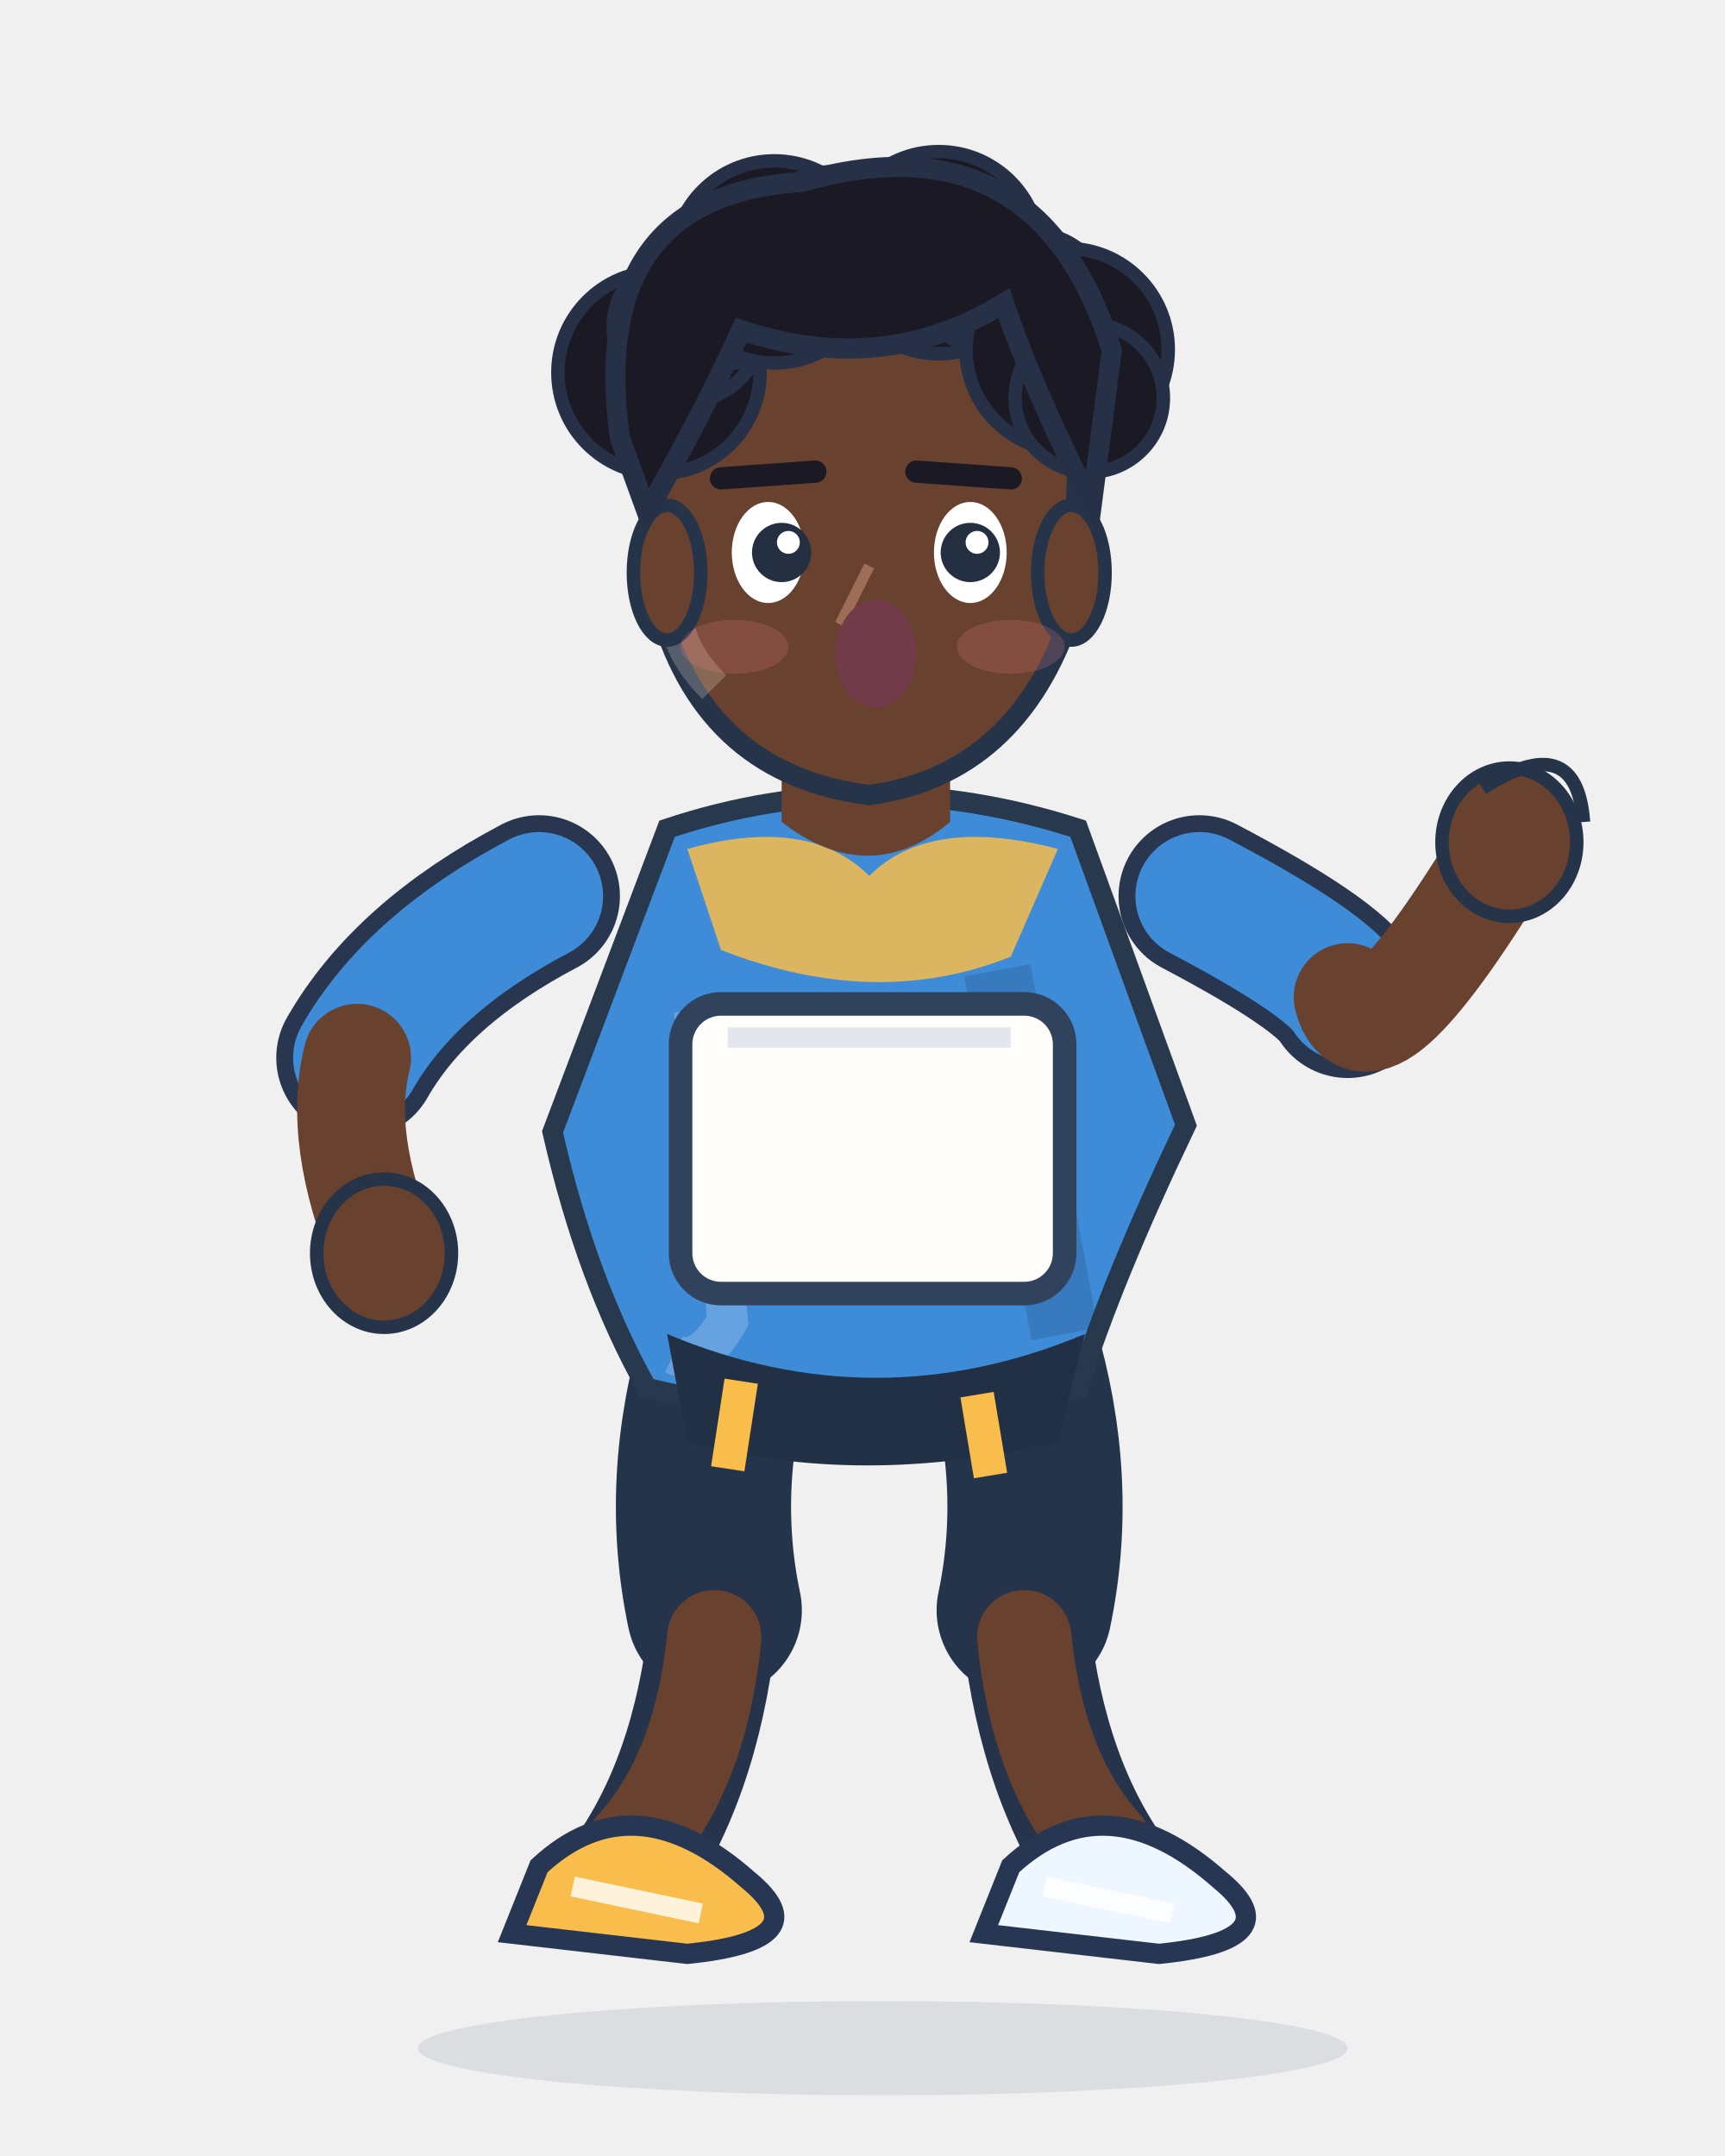
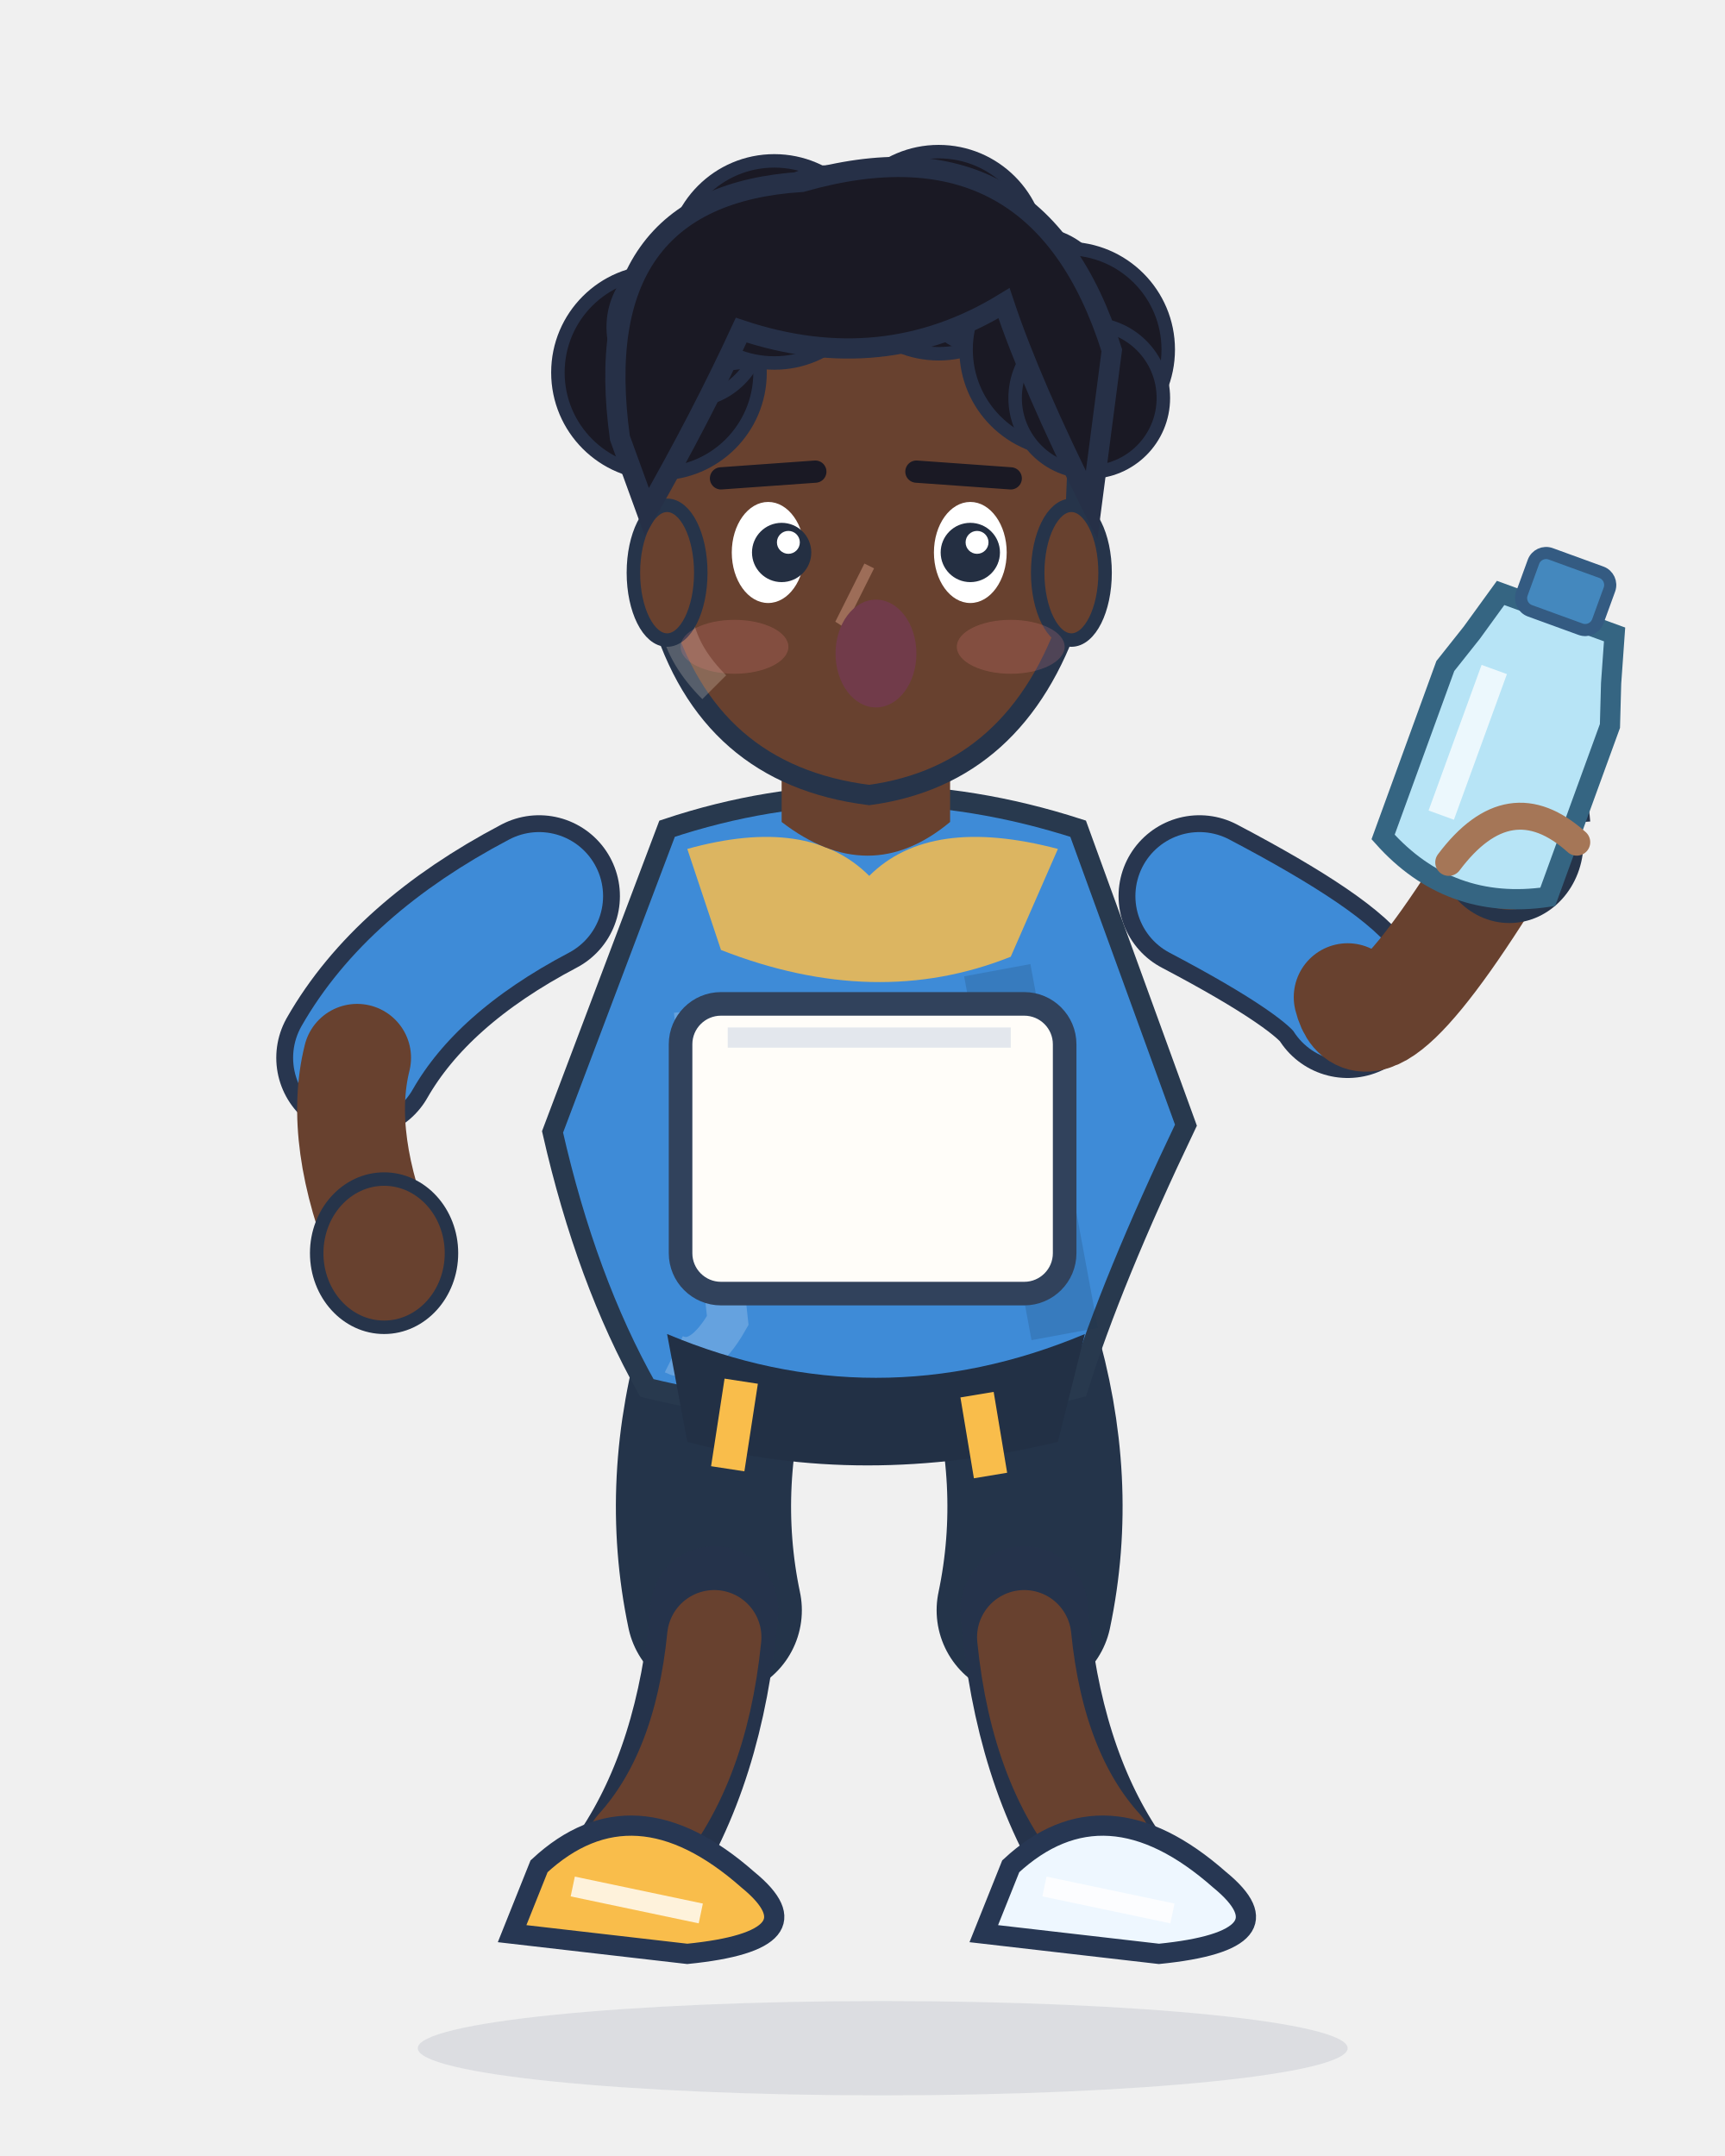
<svg xmlns="http://www.w3.org/2000/svg" width="256" height="320" viewBox="0 0 256 320" role="img" aria-label="TZ female catch">
  <g id="body_03_pose" transform="translate(0 0)">
    <ellipse cx="131" cy="304" rx="69" ry="7" fill="#26385c" opacity=".10" />
    <g id="legs">
      <g id="leg_left">
        <path d="M108 200 Q102 220 106 239" stroke="#24344a" stroke-width="26" stroke-linecap="round" fill="none" />
        <path d="M106 239 Q104 262 94 277" stroke="#25334b" stroke-width="19" stroke-linecap="round" fill="none" />
        <path d="M106 243 Q104 263 94 274" stroke="#68412f" stroke-width="14" stroke-linecap="round" fill="none" />
        <path d="M80 277 Q94 264 111 279 Q122 288 102 290 L76 287Z" fill="#f9bd4b" stroke="#273753" stroke-width="3" />
        <path d="M85 280 L104 284" stroke="#ffffff" stroke-width="3" opacity=".8" />
      </g>
      <g id="leg_right">
        <path d="M150 200 Q156 220 152 239" stroke="#24344a" stroke-width="26" stroke-linecap="round" fill="none" />
        <path d="M152 239 Q154 262 164 277" stroke="#25334b" stroke-width="19" stroke-linecap="round" fill="none" />
        <path d="M152 243 Q154 263 164 274" stroke="#68412f" stroke-width="14" stroke-linecap="round" fill="none" />
        <path d="M150 277 Q164 264 181 279 Q192 288 172 290 L146 287Z" fill="#eef7ff" stroke="#273753" stroke-width="3" />
        <path d="M155 280 L174 284" stroke="#ffffff" stroke-width="3" opacity=".8" />
      </g>
    </g>
    <g id="arm_left">
      <path d="M80 133 Q61 143 53 157" fill="none" stroke="#28364f" stroke-width="24" stroke-linecap="round" />
      <path d="M80 133 Q61 143 53 157" fill="none" stroke="#3e8bd7" stroke-width="19" stroke-linecap="round" />
      <path d="M53 157 Q50 169 57 186" stroke="#68412f" stroke-width="16" stroke-linecap="round" fill="none" />
      <ellipse cx="57" cy="186" rx="10" ry="11" fill="#68412f" stroke="#26344a" stroke-width="2" />
    </g>
    <g id="torso">
      <path d="M99 123 Q129 113 160 123 L176 167 Q165 190 160 206 Q129 214 96 206 Q87 190 82 168Z" fill="#3e8bd7" stroke="#28394e" stroke-width="3" />
      <path d="M102 126 Q120 121 129 130 Q138 121 157 126 L150 142 Q130 150 107 141Z" fill="#f9bd4b" opacity=".84" />
      <path d="M103 150 L108 196 Q104 203 100 201" stroke="#fff" stroke-opacity=".20" stroke-width="6" fill="none" />
      <path d="M148 144 L158 198" stroke="#193451" stroke-opacity=".18" stroke-width="10" fill="none" />
      <path d="M116 113 L116 122 Q129 132 141 122 L141 111Z" fill="#68412f" />
      <path d="M99 198 Q130 211 161 198 L157 214 Q128 221 102 214Z" fill="#223045" />
      <path d="M110 205 L108 218 M145 207 L147 219" stroke="#f9bd4b" stroke-width="5" />
    </g>
    <g id="arm_right">
      <path d="M178 133 Q197 143 200 148" fill="none" stroke="#28364f" stroke-width="24" stroke-linecap="round" />
      <path d="M178 133 Q197 143 200 148" fill="none" stroke="#3e8bd7" stroke-width="19" stroke-linecap="round" />
      <path d="M200 148 Q203 160 224 125" stroke="#68412f" stroke-width="16" stroke-linecap="round" fill="none" />
      <ellipse cx="224" cy="125" rx="10" ry="11" fill="#68412f" stroke="#26344a" stroke-width="2" />
      <path d="M220 117 Q234 108 235 122" fill="none" stroke="#26344a" stroke-width="2" />
    </g>
    <g id="face">
      <path d="M97 67 Q99 42 128 40 Q155 41 160 67 L159 91 Q151 115 129 118 Q105 115 98 91Z" fill="#68412f" stroke="#26344a" stroke-width="3" />
      <path d="M102 83 Q97 93 106 102" stroke="#fff1dd" stroke-width="5" opacity=".22" fill="none" />
      <ellipse cx="99" cy="85" rx="5" ry="10" fill="#68412f" stroke="#26344a" stroke-width="2" />
      <ellipse cx="159" cy="85" rx="5" ry="10" fill="#68412f" stroke="#26344a" stroke-width="2" />
      <path d="M107 71 L121 70 M136 70 L150 71" fill="none" stroke="#1a1924" stroke-width="3.3" stroke-linecap="round" />
      <ellipse cx="114" cy="82" rx="5.4" ry="7.5" fill="#fff" />
      <ellipse cx="144" cy="82" rx="5.4" ry="7.5" fill="#fff" />
      <circle cx="116" cy="82" r="4.4" fill="#242f42" />
      <circle cx="144" cy="82" r="4.4" fill="#242f42" />
      <circle cx="117" cy="80.5" r="1.7" fill="#fff" />
      <circle cx="145" cy="80.5" r="1.7" fill="#fff" />
      <path d="M129 84 L125 92 Q128 94 133 92" stroke="#9d6d58" stroke-width="1.6" fill="none" />
      <ellipse cx="109" cy="96" rx="8" ry="4" fill="#ee8382" opacity=".21" />
      <ellipse cx="150" cy="96" rx="8" ry="4" fill="#ee8382" opacity=".21" />
      <ellipse cx="130" cy="97" rx="6" ry="8" fill="#713b4a" />
    </g>
    <g id="hair">
      <circle cx="97.796" cy="55.291" r="15" fill="#1a1924" stroke="#263047" stroke-width="2" />
      <circle cx="102.004" cy="48.546" r="11" fill="#1a1924" stroke="#263047" stroke-width="2" />
      <circle cx="107.825" cy="42.963" r="11" fill="#1a1924" stroke="#263047" stroke-width="2" />
      <circle cx="114.911" cy="38.877" r="15" fill="#1a1924" stroke="#263047" stroke-width="2" />
      <circle cx="122.839" cy="36.53" r="11" fill="#1a1924" stroke="#263047" stroke-width="2" />
      <circle cx="131.135" cy="36.063" r="11" fill="#1a1924" stroke="#263047" stroke-width="2" />
      <circle cx="139.303" cy="37.505" r="15" fill="#1a1924" stroke="#263047" stroke-width="2" />
      <circle cx="146.856" cy="40.768" r="11" fill="#1a1924" stroke="#263047" stroke-width="2" />
      <circle cx="153.342" cy="45.659" r="11" fill="#1a1924" stroke="#263047" stroke-width="2" />
      <circle cx="158.373" cy="51.884" r="15" fill="#1a1924" stroke="#263047" stroke-width="2" />
      <circle cx="161.65" cy="59.072" r="11" fill="#1a1924" stroke="#263047" stroke-width="2" />
      <path d="M92 65 Q87 29 119 27 Q154 17 165 52 L162 75 Q153 57 149 45 Q131 56 110 49 Q104 62 96 76Z" fill="#1a1924" stroke="#263047" stroke-width="3" />
    </g>
    <g id="bib_placeholder">
      <rect x="101" y="149" width="57" height="43" rx="6" fill="#fffdf9" stroke="#31425c" stroke-width="3.5" />
      <path d="M108 154 H150" stroke="#e3e7ed" stroke-width="3" />
    </g>
  </g>
+   <g id="received_supply" transform="translate(225 108) rotate(20)">
+     <path d="M-9 -18 H9 L11 -11 L13 -5 V22 Q0 29 -13 22 V-5 L-11 -11Z" fill="#b7e4f6" stroke="#356582" stroke-width="3" />
+     <rect x="-6" y="-26" width="12" height="9" rx="2" fill="#4488be" stroke="#345b82" stroke-width="1.8" />
+     <path d="M-6 -7 V16" stroke="#fff" stroke-width="4" opacity=".74" />
+   </g>
+   <path id="fingers_over_supply" d="M215 128 Q224 116 234 125" fill="none" stroke="#a57657" stroke-width="4" stroke-linecap="round" />
</svg>
